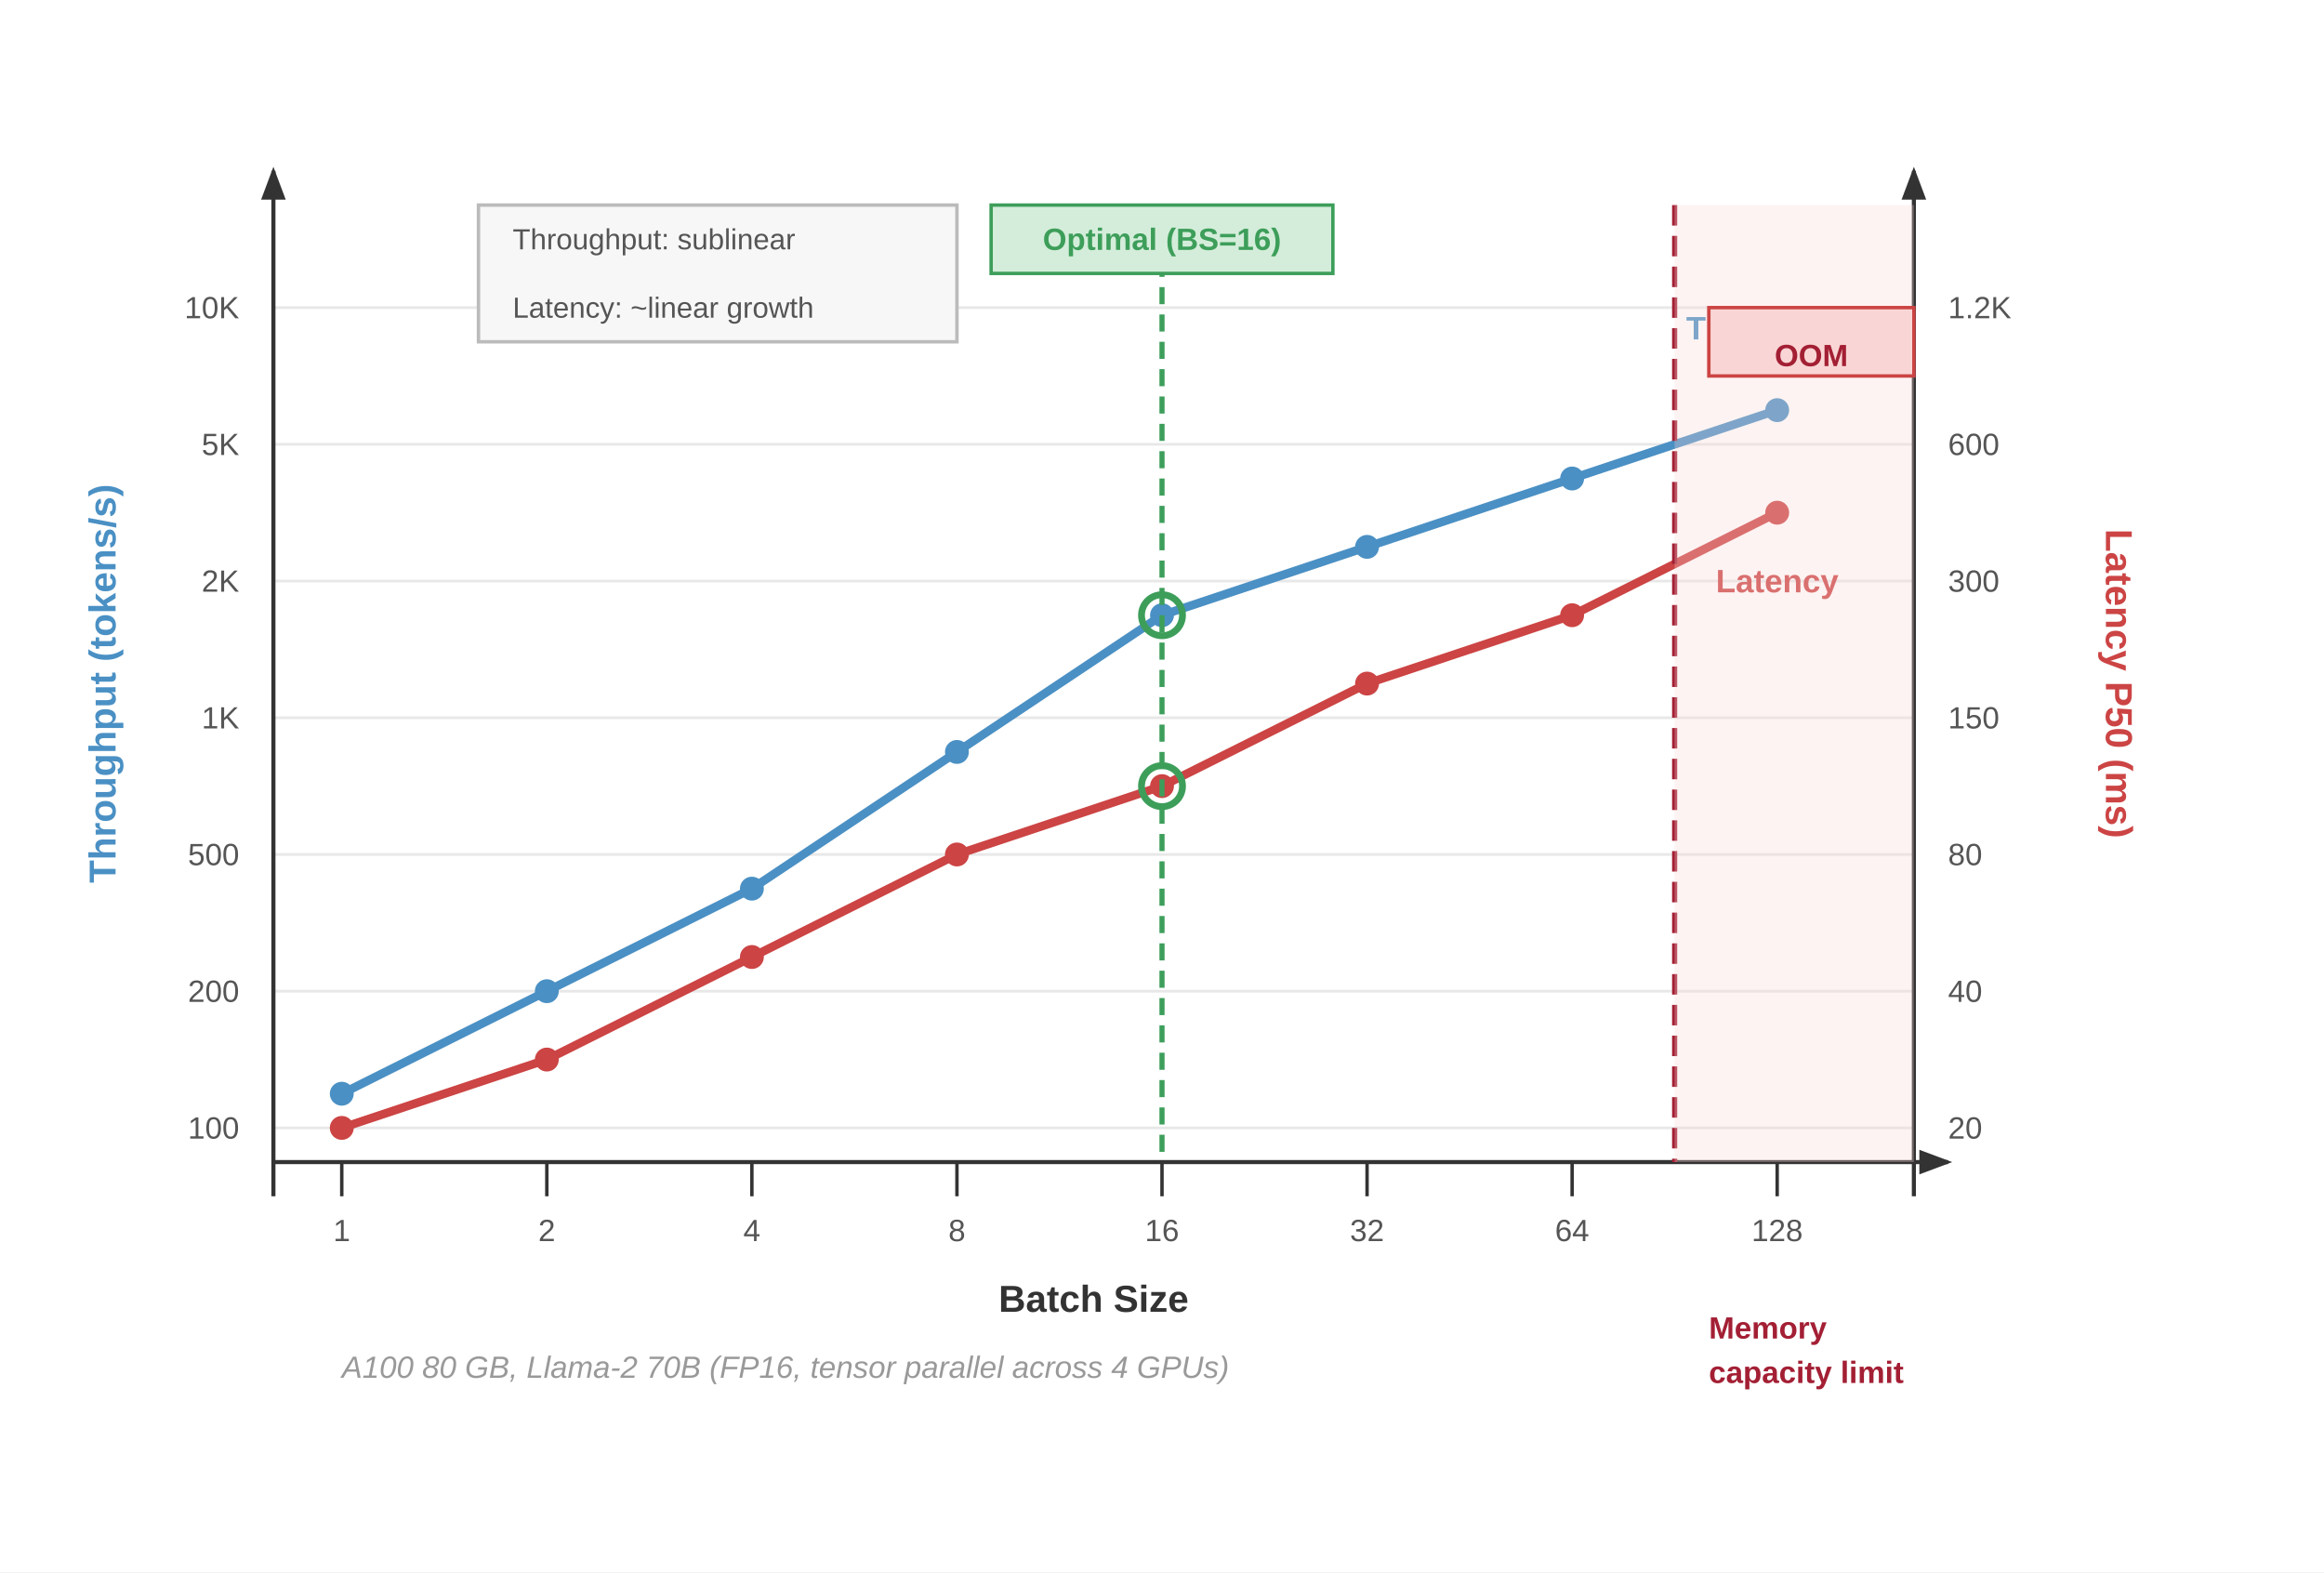
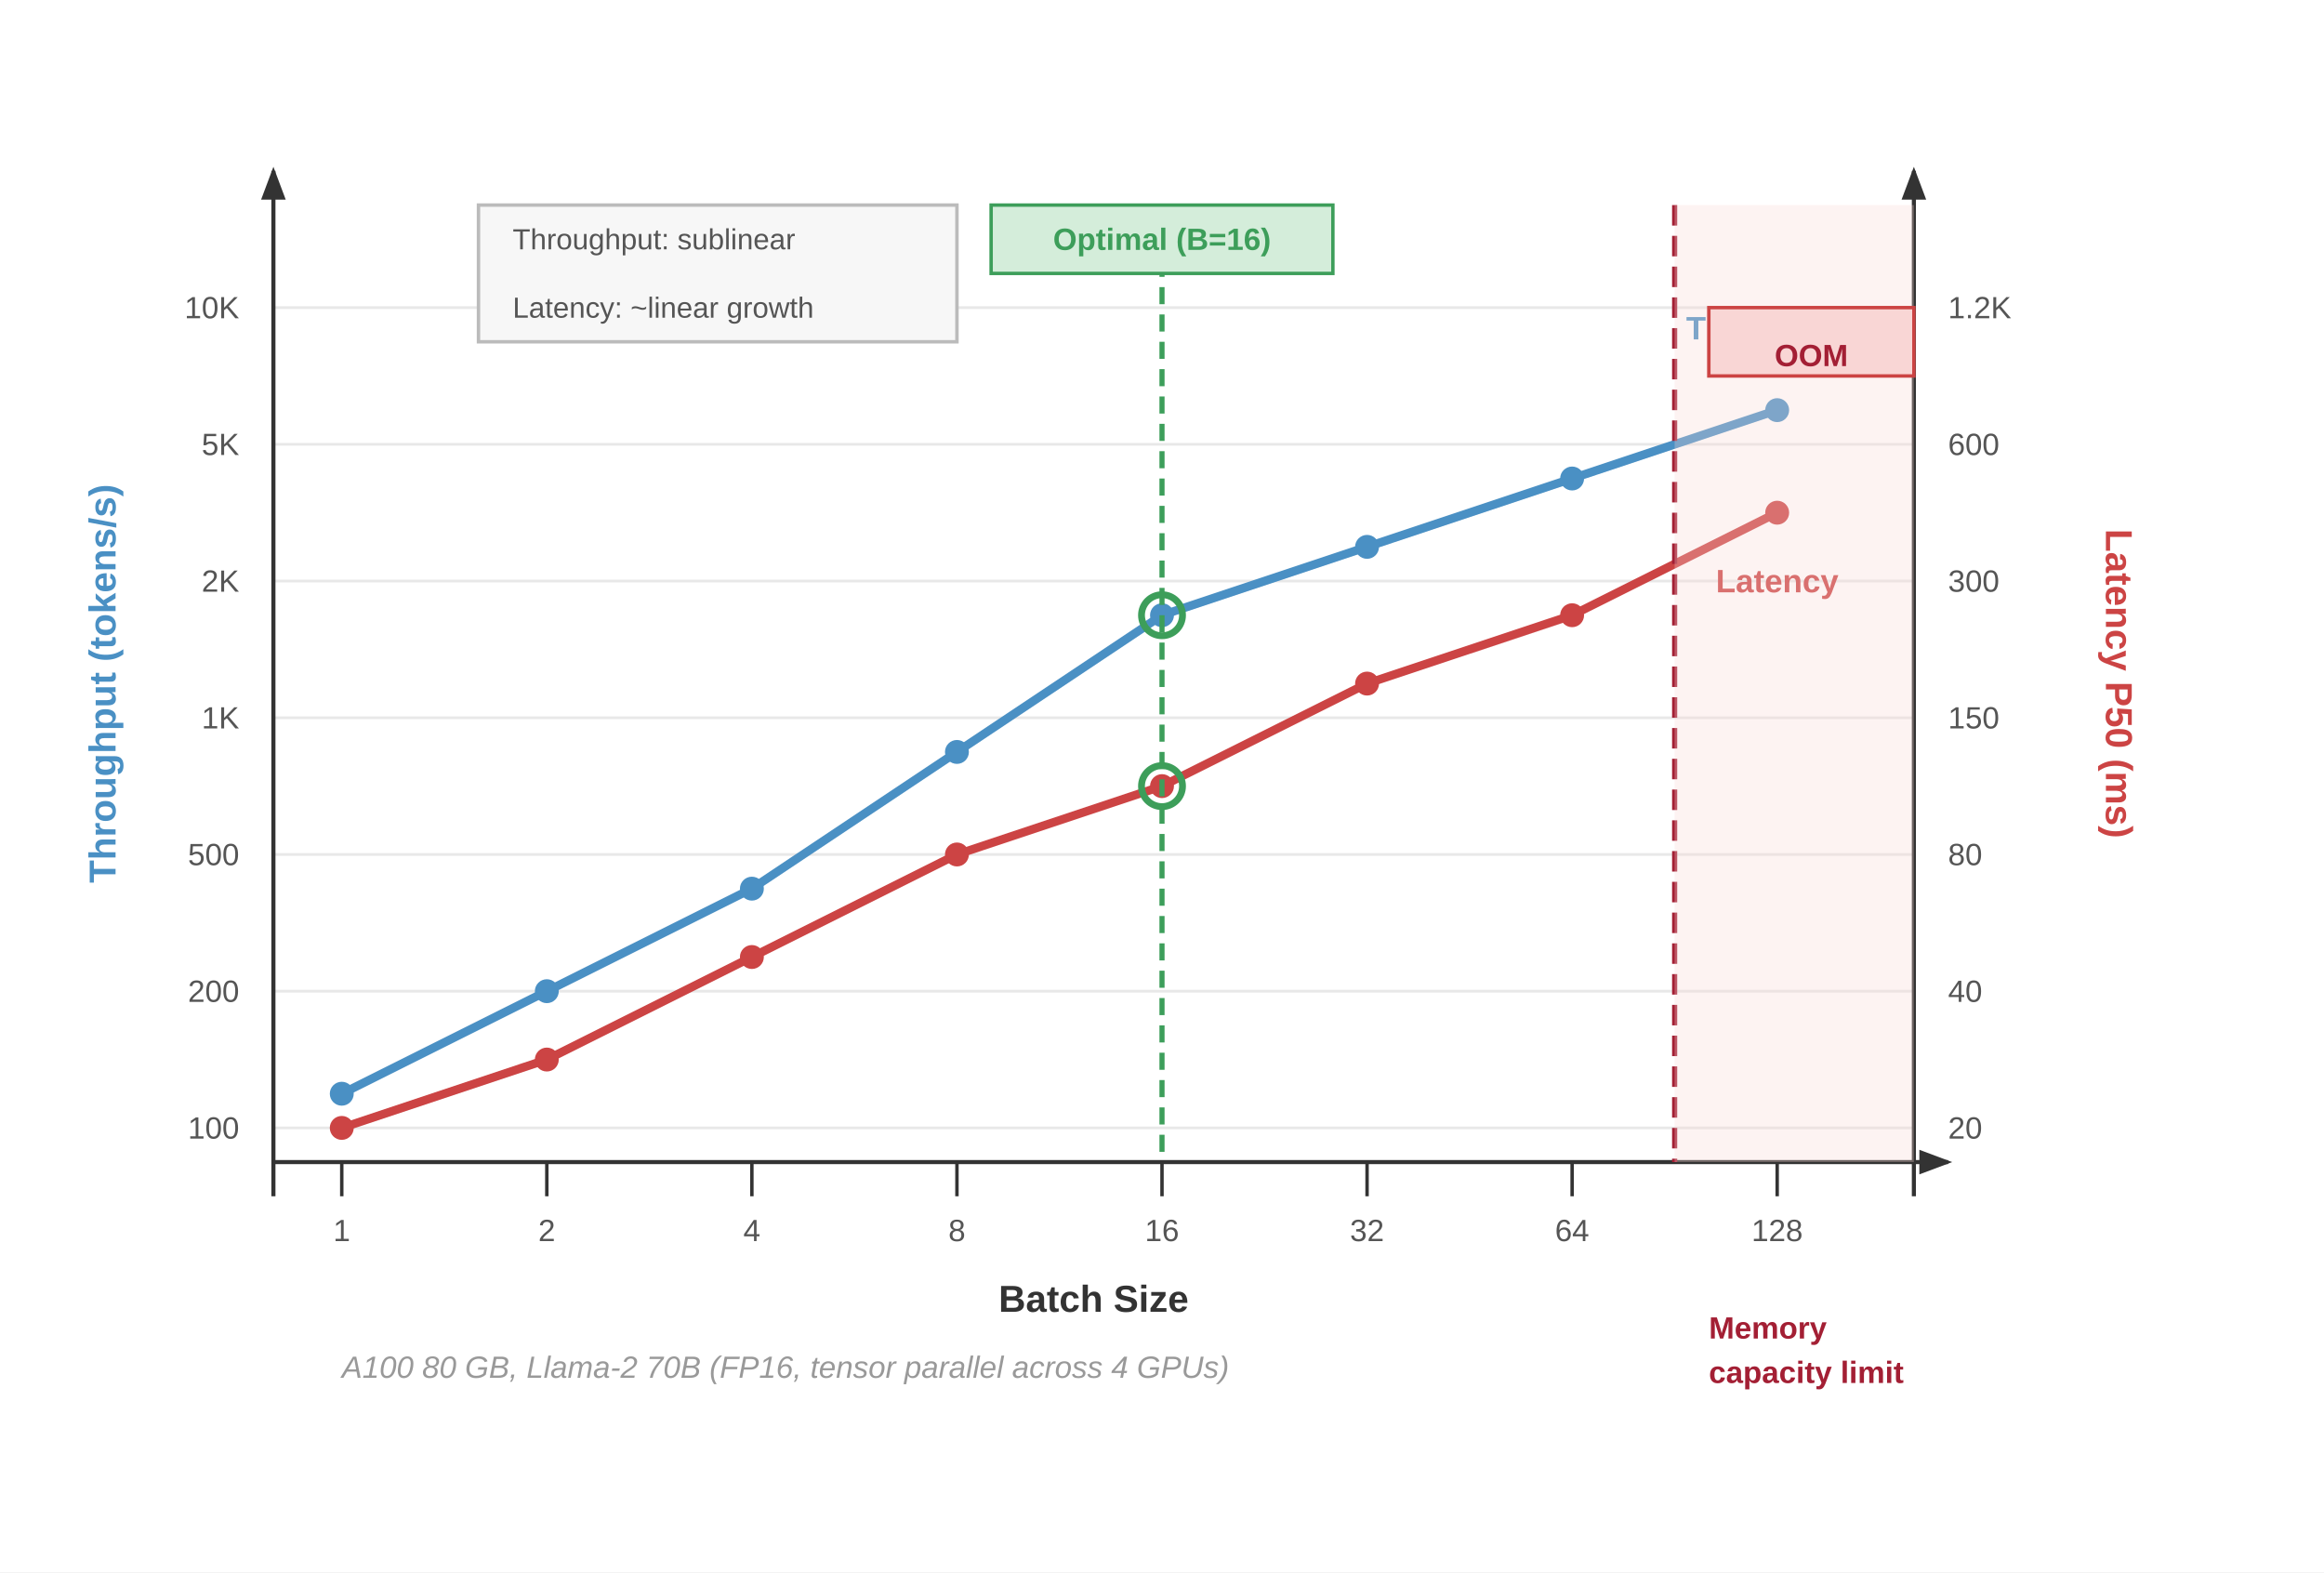
<svg xmlns="http://www.w3.org/2000/svg" font-family="Arial, Helvetica, sans-serif" viewBox="0 0 680 460">
  <rect width="680" height="460" fill="#fff" />
  <defs>
    <marker id="arrow" markerWidth="8" markerHeight="6" refX="7" refY="3" orient="auto">
      <path d="M0,0 L8,3 L0,6 Z" fill="#333" />
    </marker>
  </defs>
  <g stroke="#e8e8e8" stroke-width="0.8">
    <line x1="80" y1="90" x2="560" y2="90" />
    <line x1="80" y1="130" x2="560" y2="130" />
    <line x1="80" y1="170" x2="560" y2="170" />
    <line x1="80" y1="210" x2="560" y2="210" />
    <line x1="80" y1="250" x2="560" y2="250" />
    <line x1="80" y1="290" x2="560" y2="290" />
    <line x1="80" y1="330" x2="560" y2="330" />
  </g>
  <line x1="80" y1="340" x2="570" y2="340" stroke="#333" stroke-width="1.2" marker-end="url(#arrow)" />
  <line x1="80" y1="350" x2="80" y2="50" stroke="#333" stroke-width="1.2" marker-end="url(#arrow)" />
  <line x1="560" y1="350" x2="560" y2="50" stroke="#333" stroke-width="1.2" marker-end="url(#arrow)" />
  <text x="320" y="380" text-anchor="middle" dominant-baseline="central" font-size="11" font-weight="600" fill="#333">Batch Size</text>
  <g font-size="9" fill="#555" text-anchor="middle" dominant-baseline="central">
    <line x1="100" y1="340" x2="100" y2="350" stroke="#333" stroke-width="1" />
    <text x="100" y="360">1</text>
    <line x1="160" y1="340" x2="160" y2="350" stroke="#333" stroke-width="1" />
    <text x="160" y="360">2</text>
    <line x1="220" y1="340" x2="220" y2="350" stroke="#333" stroke-width="1" />
    <text x="220" y="360">4</text>
    <line x1="280" y1="340" x2="280" y2="350" stroke="#333" stroke-width="1" />
    <text x="280" y="360">8</text>
    <line x1="340" y1="340" x2="340" y2="350" stroke="#333" stroke-width="1" />
    <text x="340" y="360">16</text>
    <line x1="400" y1="340" x2="400" y2="350" stroke="#333" stroke-width="1" />
    <text x="400" y="360">32</text>
    <line x1="460" y1="340" x2="460" y2="350" stroke="#333" stroke-width="1" />
    <text x="460" y="360">64</text>
    <line x1="520" y1="340" x2="520" y2="350" stroke="#333" stroke-width="1" />
    <text x="520" y="360">128</text>
  </g>
  <text x="30" y="200" text-anchor="middle" dominant-baseline="central" font-size="11" font-weight="600" fill="#4a90c4" transform="rotate(-90, 30, 200)">Throughput (tokens/s)</text>
  <g font-size="9" fill="#555" text-anchor="end" dominant-baseline="central">
    <text x="70" y="330">100</text>
    <text x="70" y="290">200</text>
    <text x="70" y="250">500</text>
    <text x="70" y="210">1K</text>
    <text x="70" y="170">2K</text>
    <text x="70" y="130">5K</text>
    <text x="70" y="90">10K</text>
  </g>
  <text x="620" y="200" text-anchor="middle" dominant-baseline="central" font-size="11" font-weight="600" fill="#c44" transform="rotate(90, 620, 200)">Latency P50 (ms)</text>
  <g font-size="9" fill="#555" text-anchor="start" dominant-baseline="central">
    <text x="570" y="330">20</text>
    <text x="570" y="290">40</text>
    <text x="570" y="250">80</text>
    <text x="570" y="210">150</text>
    <text x="570" y="170">300</text>
    <text x="570" y="130">600</text>
    <text x="570" y="90">1.2K</text>
  </g>
  <polyline points="100,320 160,290 220,260 280,220 340,180 400,160 460,140 520,120" fill="none" stroke="#4a90c4" stroke-width="2.5" stroke-linejoin="round" stroke-linecap="round" />
  <circle cx="100" cy="320" r="3.5" fill="#4a90c4" />
  <circle cx="160" cy="290" r="3.5" fill="#4a90c4" />
  <circle cx="220" cy="260" r="3.5" fill="#4a90c4" />
  <circle cx="280" cy="220" r="3.5" fill="#4a90c4" />
  <circle cx="340" cy="180" r="3.5" fill="#4a90c4" />
  <circle cx="400" cy="160" r="3.5" fill="#4a90c4" />
  <circle cx="460" cy="140" r="3.5" fill="#4a90c4" />
  <circle cx="520" cy="120" r="3.5" fill="#4a90c4" />
  <text x="520" y="96" text-anchor="middle" dominant-baseline="central" font-size="9.5" font-weight="700" fill="#4a90c4">Throughput</text>
  <polyline points="100,330 160,310 220,280 280,250 340,230 400,200 460,180 520,150" fill="none" stroke="#c44" stroke-width="2.5" stroke-linejoin="round" stroke-linecap="round" />
  <circle cx="100" cy="330" r="3.5" fill="#c44" />
  <circle cx="160" cy="310" r="3.5" fill="#c44" />
  <circle cx="220" cy="280" r="3.5" fill="#c44" />
  <circle cx="280" cy="250" r="3.5" fill="#c44" />
  <circle cx="340" cy="230" r="3.5" fill="#c44" />
  <circle cx="400" cy="200" r="3.5" fill="#c44" />
  <circle cx="460" cy="180" r="3.5" fill="#c44" />
  <circle cx="520" cy="150" r="3.5" fill="#c44" />
  <text x="520" y="170" text-anchor="middle" dominant-baseline="central" font-size="9.5" font-weight="700" fill="#c44">Latency</text>
  <line x1="340" y1="60" x2="340" y2="340" stroke="#3d9e5a" stroke-width="1.5" stroke-dasharray="5,3" />
  <circle cx="340" cy="180" r="6" fill="none" stroke="#3d9e5a" stroke-width="2" />
  <circle cx="340" cy="230" r="6" fill="none" stroke="#3d9e5a" stroke-width="2" />
  <rect x="290" y="60" width="100" height="20" fill="#d4edda" stroke="#3d9e5a" stroke-width="1" />
-   <text x="340" y="70" text-anchor="middle" dominant-baseline="central" font-size="9" font-weight="700" fill="#3d9e5a">Optimal (BS=16)</text>
+   <text x="340" y="70" text-anchor="middle" dominant-baseline="central" font-size="9" font-weight="700" fill="#3d9e5a">Optimal (B=16)</text>
  <line x1="490" y1="60" x2="490" y2="340" stroke="#a31f34" stroke-width="1.5" stroke-dasharray="6,3" />
  <rect x="490" y="60" width="70" height="280" fill="#f9d6d5" opacity="0.3" />
  <text x="500" y="388.5" dominant-baseline="central" font-size="9" font-weight="700" fill="#a31f34">Memory</text>
  <text x="500" y="401.5" dominant-baseline="central" font-size="9" font-weight="700" fill="#a31f34">capacity limit</text>
  <rect x="500" y="90" width="60" height="20" fill="#f9d6d5" stroke="#c44" stroke-width="1" />
  <text x="530" y="104" text-anchor="middle" dominant-baseline="central" font-size="9" font-weight="700" fill="#a31f34">OOM</text>
  <g transform="translate(100, 400)">
    <text x="0" y="0" dominant-baseline="central" font-size="9" font-style="italic" fill="#999">A100 80 GB, Llama-2 70B (FP16, tensor parallel across 4 GPUs)</text>
  </g>
  <rect x="140" y="60" width="140" height="40" fill="#f7f7f7" stroke="#bbb" stroke-width="1" />
  <text x="150" y="70" dominant-baseline="central" font-size="8.5" fill="#555">Throughput: sublinear</text>
  <text x="150" y="90" dominant-baseline="central" font-size="8.5" fill="#555">Latency: ~linear growth</text>
</svg>
